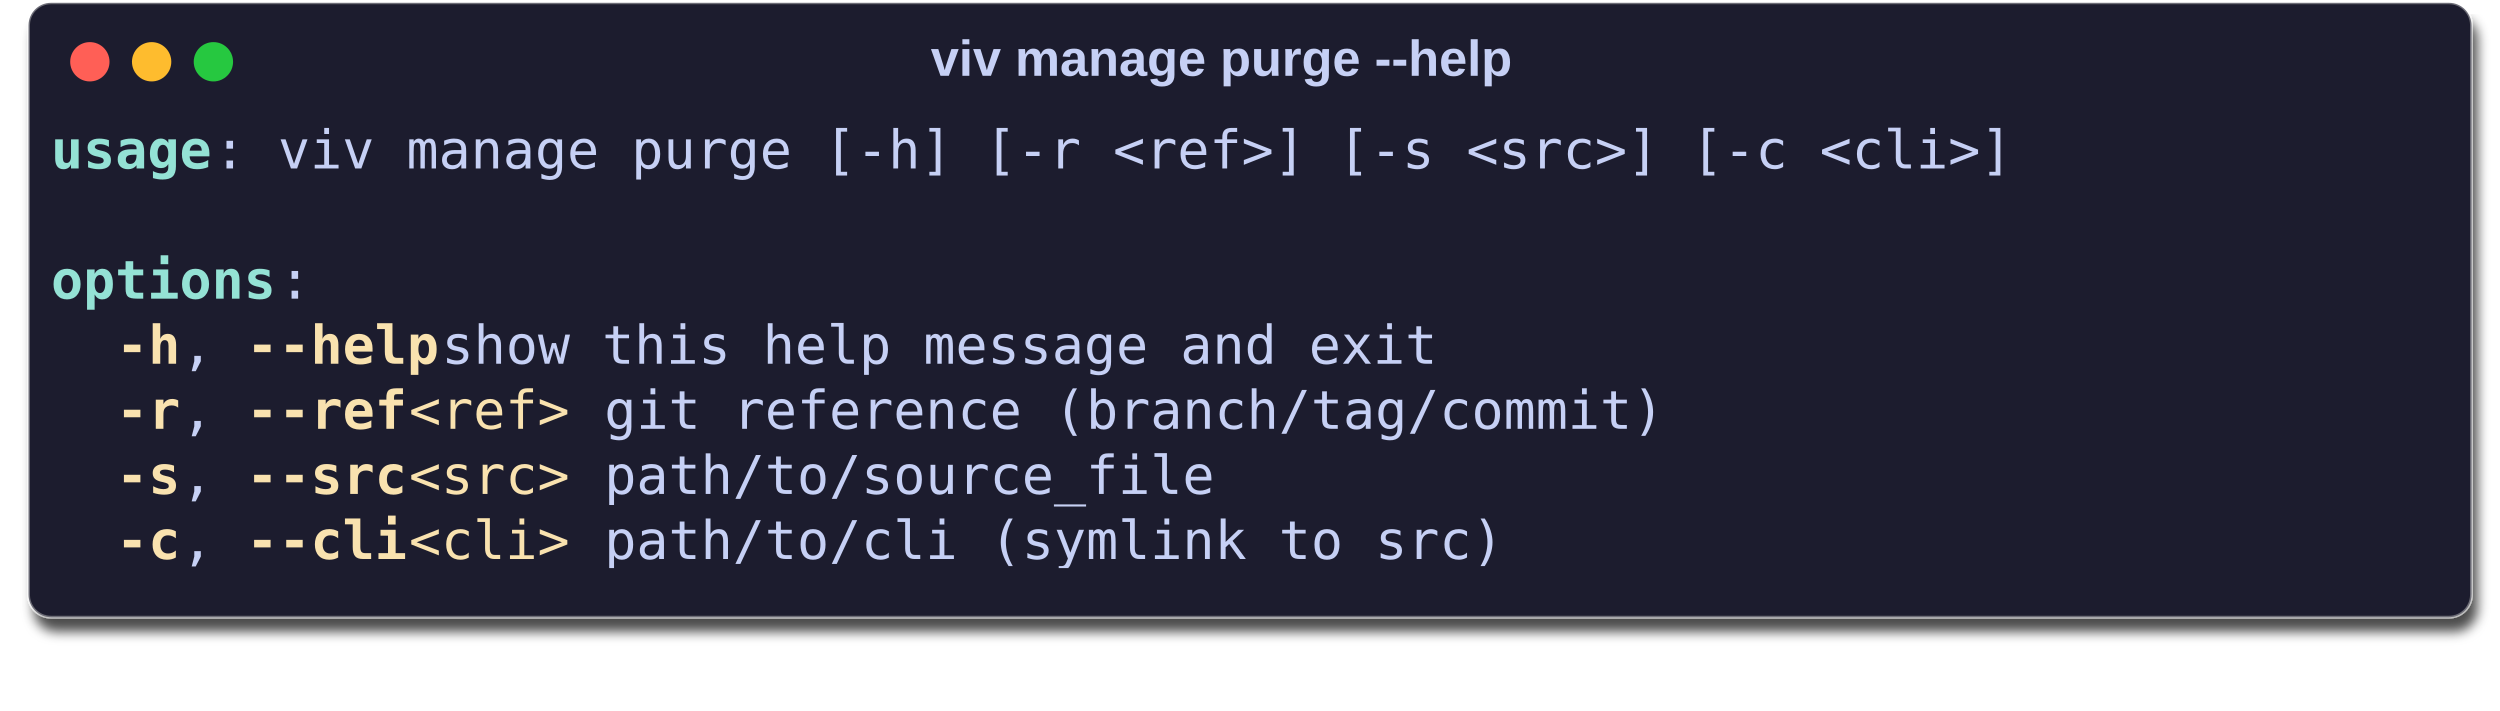
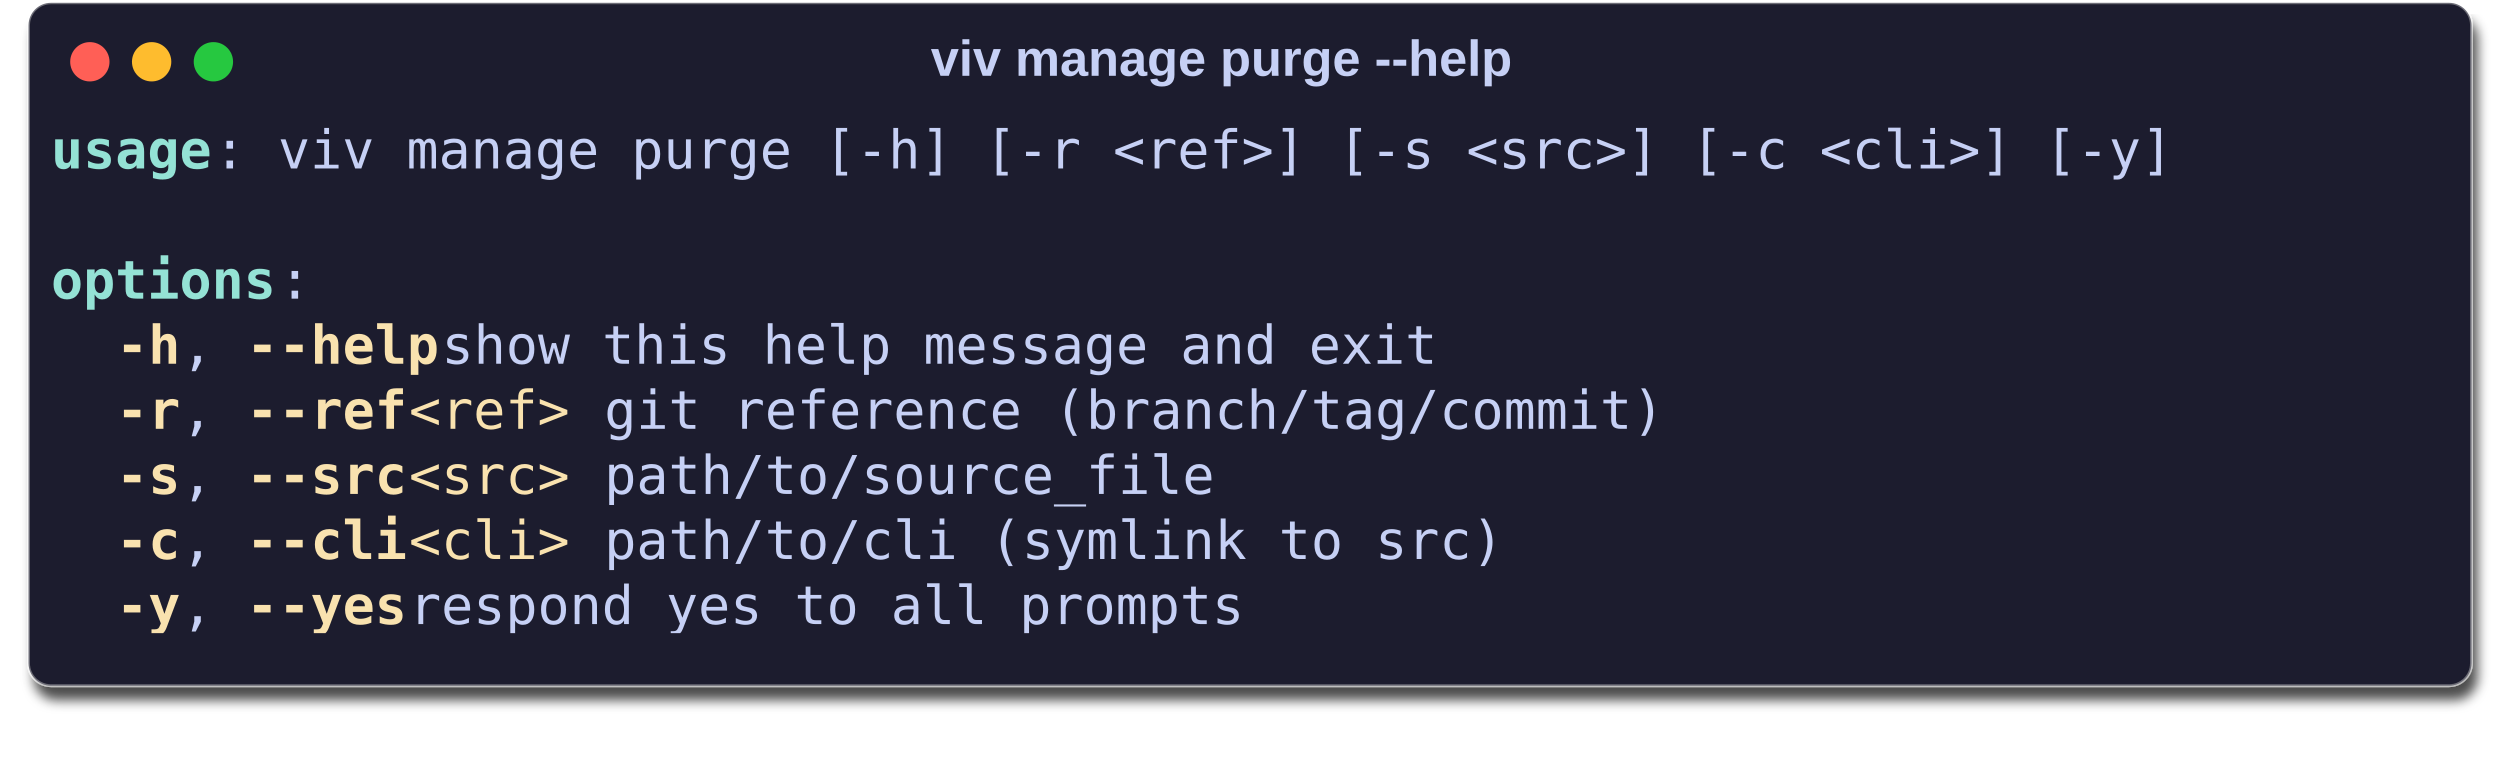
- <svg xmlns="http://www.w3.org/2000/svg" class="rich-terminal shadow" viewBox="0 0 890.333 253.133">
+ <svg xmlns="http://www.w3.org/2000/svg" class="rich-terminal shadow" viewBox="0 0 890.333 277.533">
  <style>

    @font-face {
        font-family: "Fira Code";
        src: local("FiraCode-Regular"),
                url("https://cdnjs.cloudflare.com/ajax/libs/firacode/6.2.0/woff2/FiraCode-Regular.woff2") format("woff2"),
                url("https://cdnjs.cloudflare.com/ajax/libs/firacode/6.2.0/woff/FiraCode-Regular.woff") format("woff");
        font-style: normal;
        font-weight: 400;
    }
    @font-face {
        font-family: "Fira Code";
        src: local("FiraCode-Bold"),
                url("https://cdnjs.cloudflare.com/ajax/libs/firacode/6.2.0/woff2/FiraCode-Bold.woff2") format("woff2"),
                url("https://cdnjs.cloudflare.com/ajax/libs/firacode/6.2.0/woff/FiraCode-Bold.woff") format("woff");
        font-style: bold;
        font-weight: 700;
    }

-     .terminal-1044063791-matrix {
+     .terminal-1523286739-matrix {
        font-family: Fira Code, monospace;
        font-size: 20px;
        line-height: 24.4px;
        font-variant-east-asian: full-width;
    }

-     .terminal-1044063791-title {
+     .terminal-1523286739-title {
        font-size: 18px;
        font-weight: bold;
        font-family: arial;
    }

    .shadow {
        -webkit-filter: drop-shadow( 2px 5px 2px rgba(0, 0, 0, .7));
        filter: drop-shadow( 2px 5px 2px rgba(0, 0, 0, .7));
    }
-     .terminal-1044063791-r1 { fill: #94e2d5;font-weight: bold }
- .terminal-1044063791-r2 { fill: #c6d0f5 }
- .terminal-1044063791-r3 { fill: #f9e2af;font-weight: bold }
- .terminal-1044063791-r4 { fill: #f9e2af }
+     .terminal-1523286739-r1 { fill: #94e2d5;font-weight: bold }
+ .terminal-1523286739-r2 { fill: #c6d0f5 }
+ .terminal-1523286739-r3 { fill: #f9e2af;font-weight: bold }
+ .terminal-1523286739-r4 { fill: #f9e2af }
    </style>
  <defs>
-     <clipPath id="terminal-1044063791-clip-terminal">
-       <rect x="0" y="0" width="853.0" height="169.8" />
+     <clipPath id="terminal-1523286739-clip-terminal">
+       <rect x="0" y="0" width="853.0" height="194.2" />
    </clipPath>
-     <clipPath id="terminal-1044063791-line-0">
+     <clipPath id="terminal-1523286739-line-0">
      <rect x="0" y="1.5" width="854" height="24.65" />
    </clipPath>
-     <clipPath id="terminal-1044063791-line-1">
+     <clipPath id="terminal-1523286739-line-1">
      <rect x="0" y="25.9" width="854" height="24.65" />
    </clipPath>
-     <clipPath id="terminal-1044063791-line-2">
+     <clipPath id="terminal-1523286739-line-2">
      <rect x="0" y="50.3" width="854" height="24.65" />
    </clipPath>
-     <clipPath id="terminal-1044063791-line-3">
+     <clipPath id="terminal-1523286739-line-3">
      <rect x="0" y="74.7" width="854" height="24.65" />
    </clipPath>
-     <clipPath id="terminal-1044063791-line-4">
+     <clipPath id="terminal-1523286739-line-4">
      <rect x="0" y="99.1" width="854" height="24.65" />
    </clipPath>
-     <clipPath id="terminal-1044063791-line-5">
+     <clipPath id="terminal-1523286739-line-5">
      <rect x="0" y="123.5" width="854" height="24.65" />
    </clipPath>
+     <clipPath id="terminal-1523286739-line-6">
+       <rect x="0" y="147.9" width="854" height="24.65" />
+     </clipPath>
  </defs>
-   <rect fill="#1e1e2e" stroke="rgba(255,255,255,0.35)" stroke-width="1" x="10.167" y="1" width="870" height="218.8" rx="8" />
-   <text class="terminal-1044063791-title" fill="#c6d0f5" text-anchor="middle" x="435" y="27">viv manage purge --help</text>
+   <rect fill="#1e1e2e" stroke="rgba(255,255,255,0.35)" stroke-width="1" x="10.167" y="1" width="870" height="243.2" rx="8" />
+   <text class="terminal-1523286739-title" fill="#c6d0f5" text-anchor="middle" x="435" y="27">viv manage purge --help</text>
  <g transform="translate(32,22)">
    <circle cx="0" cy="0" r="7" fill="#ff5f57" />
    <circle cx="22" cy="0" r="7" fill="#febc2e" />
    <circle cx="44" cy="0" r="7" fill="#28c840" />
  </g>
-   <g transform="translate(18.16667, 41) scale(.95)" clip-path="url(#terminal-1044063791-clip-terminal)">
-     <g class="terminal-1044063791-matrix">
-       <text class="terminal-1044063791-r1" x="0" y="20" textLength="61" clip-path="url(#terminal-1044063791-line-0)">usage</text>
-       <text class="terminal-1044063791-r2" x="61" y="20" textLength="683.2" clip-path="url(#terminal-1044063791-line-0)">: viv manage purge [-h] [-r &lt;ref&gt;] [-s &lt;src&gt;] [-c &lt;cli&gt;]</text>
-       <text class="terminal-1044063791-r2" x="854" y="20" textLength="12.2" clip-path="url(#terminal-1044063791-line-0)">
+   <g transform="translate(18.16667, 41) scale(.95)" clip-path="url(#terminal-1523286739-clip-terminal)">
+     <g class="terminal-1523286739-matrix">
+       <text class="terminal-1523286739-r1" x="0" y="20" textLength="61" clip-path="url(#terminal-1523286739-line-0)">usage</text>
+       <text class="terminal-1523286739-r2" x="61" y="20" textLength="744.2" clip-path="url(#terminal-1523286739-line-0)">: viv manage purge [-h] [-r &lt;ref&gt;] [-s &lt;src&gt;] [-c &lt;cli&gt;] [-y]</text>
+       <text class="terminal-1523286739-r2" x="854" y="20" textLength="12.2" clip-path="url(#terminal-1523286739-line-0)">
</text>
-       <text class="terminal-1044063791-r2" x="854" y="44.4" textLength="12.2" clip-path="url(#terminal-1044063791-line-1)">
+       <text class="terminal-1523286739-r2" x="854" y="44.4" textLength="12.2" clip-path="url(#terminal-1523286739-line-1)">
</text>
-       <text class="terminal-1044063791-r1" x="0" y="68.8" textLength="85.4" clip-path="url(#terminal-1044063791-line-2)">options</text>
-       <text class="terminal-1044063791-r2" x="85.4" y="68.8" textLength="12.2" clip-path="url(#terminal-1044063791-line-2)">:</text>
-       <text class="terminal-1044063791-r2" x="854" y="68.8" textLength="12.2" clip-path="url(#terminal-1044063791-line-2)">
+       <text class="terminal-1523286739-r1" x="0" y="68.8" textLength="85.4" clip-path="url(#terminal-1523286739-line-2)">options</text>
+       <text class="terminal-1523286739-r2" x="85.4" y="68.8" textLength="12.2" clip-path="url(#terminal-1523286739-line-2)">:</text>
+       <text class="terminal-1523286739-r2" x="854" y="68.8" textLength="12.2" clip-path="url(#terminal-1523286739-line-2)">
</text>
-       <text class="terminal-1044063791-r3" x="24.4" y="93.2" textLength="24.4" clip-path="url(#terminal-1044063791-line-3)">-h</text>
-       <text class="terminal-1044063791-r2" x="48.8" y="93.2" textLength="24.4" clip-path="url(#terminal-1044063791-line-3)">, </text>
-       <text class="terminal-1044063791-r3" x="73.2" y="93.2" textLength="73.2" clip-path="url(#terminal-1044063791-line-3)">--help</text>
-       <text class="terminal-1044063791-r2" x="146.4" y="93.2" textLength="488" clip-path="url(#terminal-1044063791-line-3)">         show this help message and exit</text>
-       <text class="terminal-1044063791-r2" x="854" y="93.2" textLength="12.2" clip-path="url(#terminal-1044063791-line-3)">
+       <text class="terminal-1523286739-r3" x="24.4" y="93.2" textLength="24.4" clip-path="url(#terminal-1523286739-line-3)">-h</text>
+       <text class="terminal-1523286739-r2" x="48.8" y="93.2" textLength="24.4" clip-path="url(#terminal-1523286739-line-3)">, </text>
+       <text class="terminal-1523286739-r3" x="73.2" y="93.2" textLength="73.2" clip-path="url(#terminal-1523286739-line-3)">--help</text>
+       <text class="terminal-1523286739-r2" x="146.4" y="93.2" textLength="488" clip-path="url(#terminal-1523286739-line-3)">         show this help message and exit</text>
+       <text class="terminal-1523286739-r2" x="854" y="93.2" textLength="12.2" clip-path="url(#terminal-1523286739-line-3)">
</text>
-       <text class="terminal-1044063791-r3" x="24.4" y="117.6" textLength="24.4" clip-path="url(#terminal-1044063791-line-4)">-r</text>
-       <text class="terminal-1044063791-r2" x="48.8" y="117.6" textLength="24.4" clip-path="url(#terminal-1044063791-line-4)">, </text>
-       <text class="terminal-1044063791-r3" x="73.2" y="117.6" textLength="61" clip-path="url(#terminal-1044063791-line-4)">--ref</text>
-       <text class="terminal-1044063791-r4" x="134.2" y="117.6" textLength="73.2" clip-path="url(#terminal-1044063791-line-4)"> &lt;ref&gt;</text>
-       <text class="terminal-1044063791-r2" x="207.4" y="117.6" textLength="451.4" clip-path="url(#terminal-1044063791-line-4)">    git reference (branch/tag/commit)</text>
-       <text class="terminal-1044063791-r2" x="854" y="117.6" textLength="12.2" clip-path="url(#terminal-1044063791-line-4)">
+       <text class="terminal-1523286739-r3" x="24.4" y="117.6" textLength="24.4" clip-path="url(#terminal-1523286739-line-4)">-r</text>
+       <text class="terminal-1523286739-r2" x="48.8" y="117.6" textLength="24.4" clip-path="url(#terminal-1523286739-line-4)">, </text>
+       <text class="terminal-1523286739-r3" x="73.2" y="117.6" textLength="61" clip-path="url(#terminal-1523286739-line-4)">--ref</text>
+       <text class="terminal-1523286739-r4" x="134.2" y="117.6" textLength="73.2" clip-path="url(#terminal-1523286739-line-4)"> &lt;ref&gt;</text>
+       <text class="terminal-1523286739-r2" x="207.4" y="117.6" textLength="451.4" clip-path="url(#terminal-1523286739-line-4)">    git reference (branch/tag/commit)</text>
+       <text class="terminal-1523286739-r2" x="854" y="117.6" textLength="12.2" clip-path="url(#terminal-1523286739-line-4)">
</text>
-       <text class="terminal-1044063791-r3" x="24.4" y="142" textLength="24.4" clip-path="url(#terminal-1044063791-line-5)">-s</text>
-       <text class="terminal-1044063791-r2" x="48.8" y="142" textLength="24.4" clip-path="url(#terminal-1044063791-line-5)">, </text>
-       <text class="terminal-1044063791-r3" x="73.2" y="142" textLength="61" clip-path="url(#terminal-1044063791-line-5)">--src</text>
-       <text class="terminal-1044063791-r4" x="134.2" y="142" textLength="73.2" clip-path="url(#terminal-1044063791-line-5)"> &lt;src&gt;</text>
-       <text class="terminal-1044063791-r2" x="207.4" y="142" textLength="280.6" clip-path="url(#terminal-1044063791-line-5)">    path/to/source_file</text>
-       <text class="terminal-1044063791-r2" x="854" y="142" textLength="12.2" clip-path="url(#terminal-1044063791-line-5)">
+       <text class="terminal-1523286739-r3" x="24.4" y="142" textLength="24.4" clip-path="url(#terminal-1523286739-line-5)">-s</text>
+       <text class="terminal-1523286739-r2" x="48.8" y="142" textLength="24.4" clip-path="url(#terminal-1523286739-line-5)">, </text>
+       <text class="terminal-1523286739-r3" x="73.2" y="142" textLength="61" clip-path="url(#terminal-1523286739-line-5)">--src</text>
+       <text class="terminal-1523286739-r4" x="134.2" y="142" textLength="73.2" clip-path="url(#terminal-1523286739-line-5)"> &lt;src&gt;</text>
+       <text class="terminal-1523286739-r2" x="207.4" y="142" textLength="280.6" clip-path="url(#terminal-1523286739-line-5)">    path/to/source_file</text>
+       <text class="terminal-1523286739-r2" x="854" y="142" textLength="12.2" clip-path="url(#terminal-1523286739-line-5)">
</text>
-       <text class="terminal-1044063791-r3" x="24.4" y="166.4" textLength="24.4" clip-path="url(#terminal-1044063791-line-6)">-c</text>
-       <text class="terminal-1044063791-r2" x="48.8" y="166.4" textLength="24.4" clip-path="url(#terminal-1044063791-line-6)">, </text>
-       <text class="terminal-1044063791-r3" x="73.2" y="166.4" textLength="61" clip-path="url(#terminal-1044063791-line-6)">--cli</text>
-       <text class="terminal-1044063791-r4" x="134.2" y="166.4" textLength="73.2" clip-path="url(#terminal-1044063791-line-6)"> &lt;cli&gt;</text>
-       <text class="terminal-1044063791-r2" x="207.4" y="166.4" textLength="390.4" clip-path="url(#terminal-1044063791-line-6)">    path/to/cli (symlink to src)</text>
-       <text class="terminal-1044063791-r2" x="854" y="166.4" textLength="12.2" clip-path="url(#terminal-1044063791-line-6)">
+       <text class="terminal-1523286739-r3" x="24.4" y="166.4" textLength="24.4" clip-path="url(#terminal-1523286739-line-6)">-c</text>
+       <text class="terminal-1523286739-r2" x="48.8" y="166.4" textLength="24.4" clip-path="url(#terminal-1523286739-line-6)">, </text>
+       <text class="terminal-1523286739-r3" x="73.2" y="166.4" textLength="61" clip-path="url(#terminal-1523286739-line-6)">--cli</text>
+       <text class="terminal-1523286739-r4" x="134.2" y="166.4" textLength="73.2" clip-path="url(#terminal-1523286739-line-6)"> &lt;cli&gt;</text>
+       <text class="terminal-1523286739-r2" x="207.4" y="166.4" textLength="390.4" clip-path="url(#terminal-1523286739-line-6)">    path/to/cli (symlink to src)</text>
+       <text class="terminal-1523286739-r2" x="854" y="166.4" textLength="12.2" clip-path="url(#terminal-1523286739-line-6)">
+ </text>
+       <text class="terminal-1523286739-r3" x="24.4" y="190.8" textLength="24.4" clip-path="url(#terminal-1523286739-line-7)">-y</text>
+       <text class="terminal-1523286739-r2" x="48.8" y="190.8" textLength="24.4" clip-path="url(#terminal-1523286739-line-7)">, </text>
+       <text class="terminal-1523286739-r3" x="73.2" y="190.8" textLength="61" clip-path="url(#terminal-1523286739-line-7)">--yes</text>
+       <text class="terminal-1523286739-r2" x="134.2" y="190.8" textLength="439.2" clip-path="url(#terminal-1523286739-line-7)">          respond yes to all prompts</text>
+       <text class="terminal-1523286739-r2" x="854" y="190.8" textLength="12.2" clip-path="url(#terminal-1523286739-line-7)">
</text>
    </g>
  </g>
</svg>
